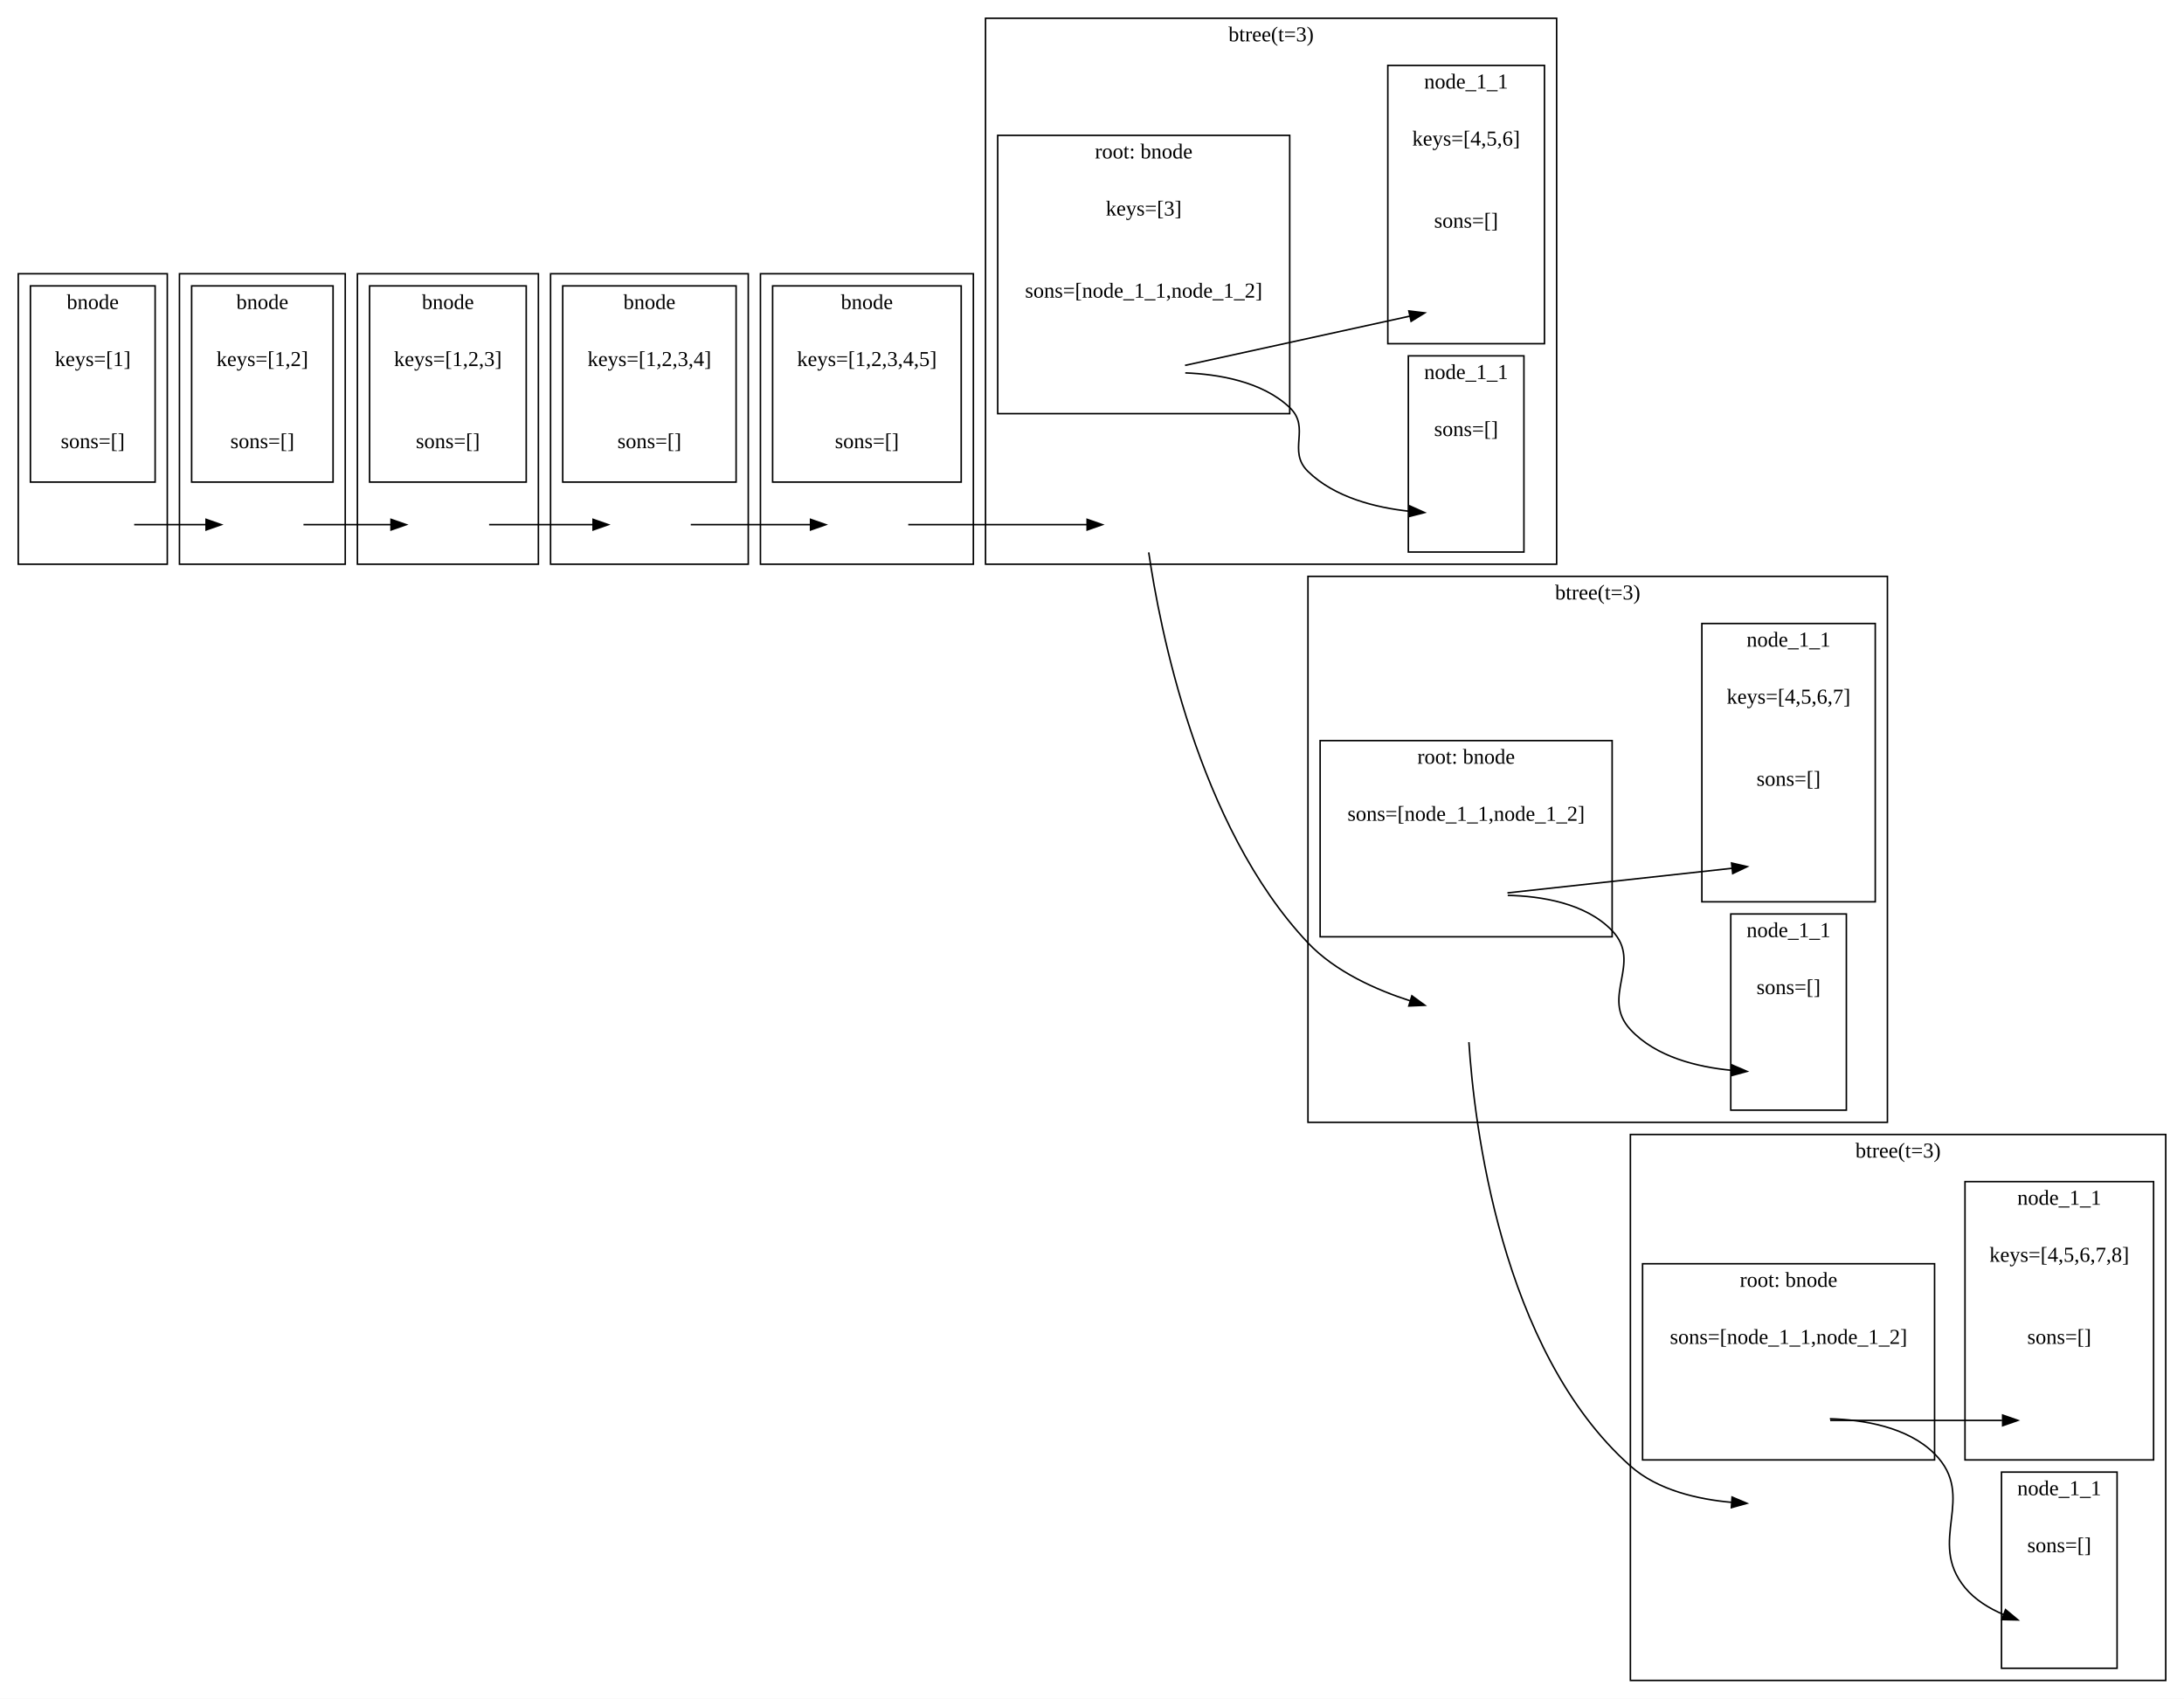
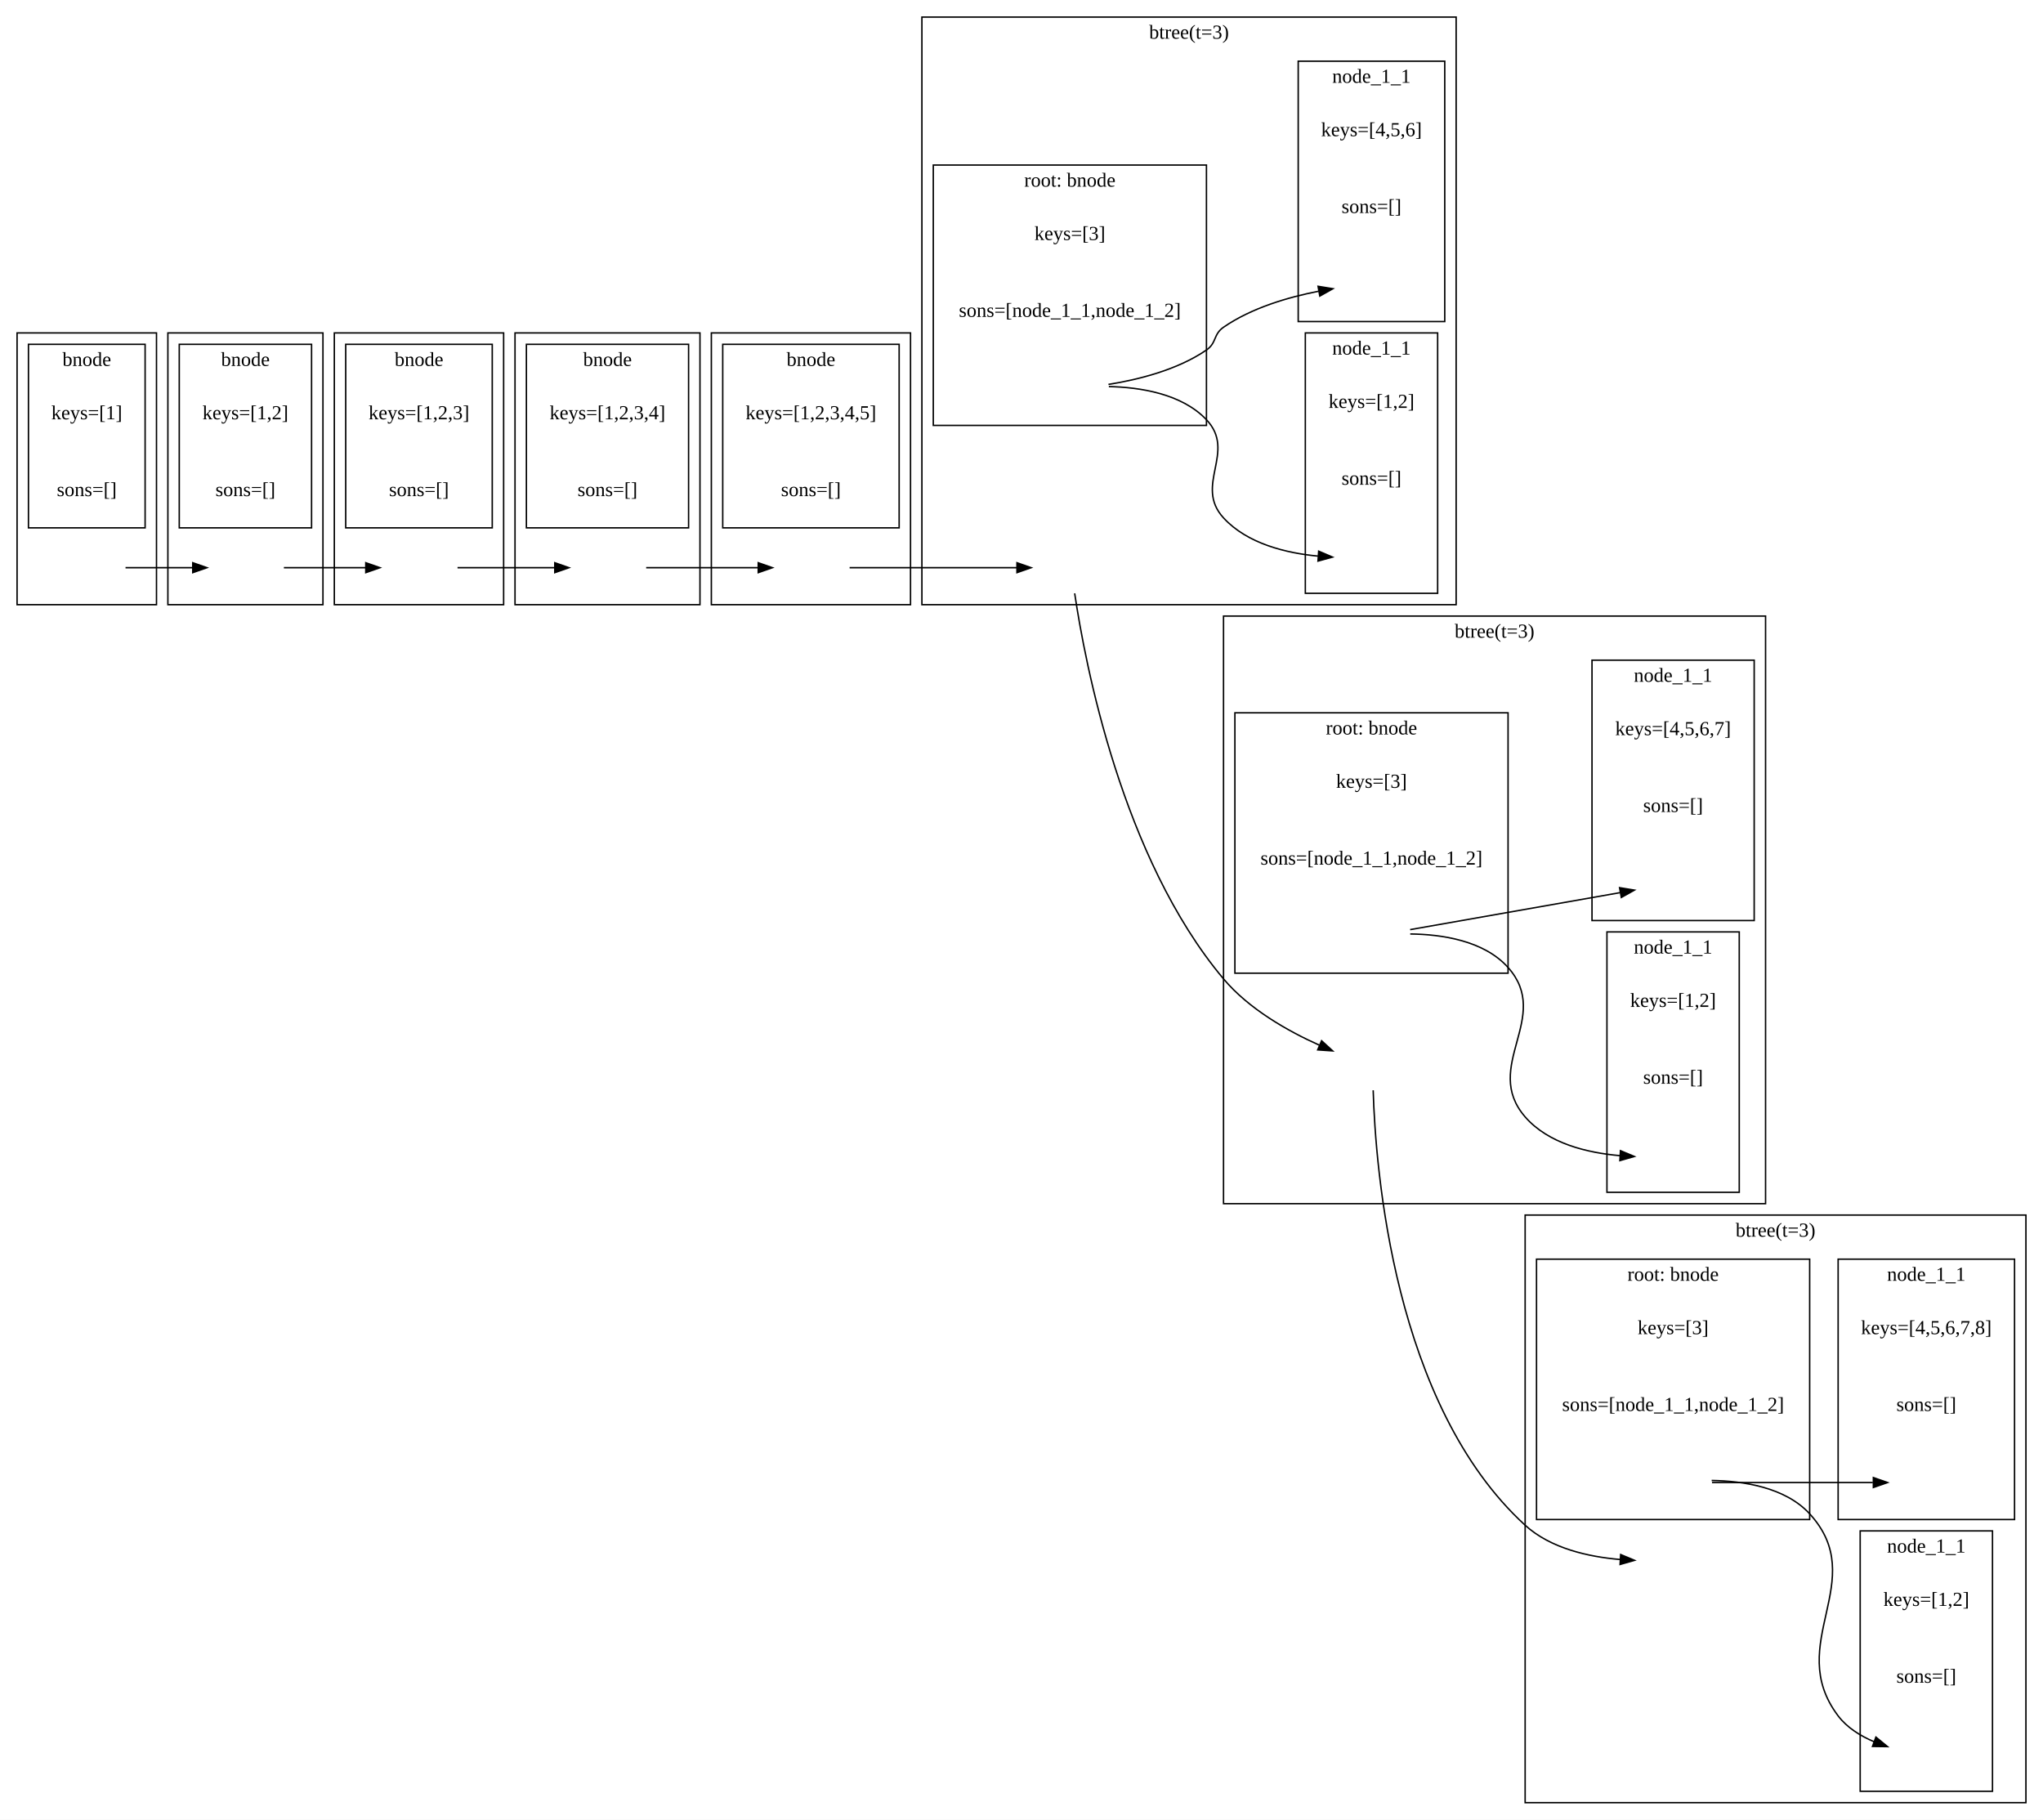
- <svg xmlns="http://www.w3.org/2000/svg" width="1436pt" height="1117pt" viewBox="0.00 0.00 1436.00 1117.00">
-   <g id="graph0" class="graph" transform="scale(1 1) rotate(0) translate(4 1113)">
-     <polygon fill="white" stroke="none" points="-4,4 -4,-1113 1432,-1113 1432,4 -4,4" />
+ <svg xmlns="http://www.w3.org/2000/svg" width="1436pt" height="1279pt" viewBox="0.00 0.00 1436.00 1279.00">
+   <g id="graph0" class="graph" transform="scale(1 1) rotate(0) translate(4 1275)">
+     <polygon fill="white" stroke="none" points="-4,4 -4,-1275 1432,-1275 1432,4 -4,4" />
    <g id="clust1" class="cluster">
-       <polygon fill="none" stroke="black" points="8,-742 8,-933 106,-933 106,-742 8,-742" />
+       <polygon fill="none" stroke="black" points="8,-850 8,-1041 106,-1041 106,-850 8,-850" />
    </g>
    <g id="clust2" class="cluster">
-       <polygon fill="none" stroke="black" points="16,-796 16,-925 98,-925 98,-796 16,-796" />
-       <text text-anchor="middle" x="57" y="-909.8" font-family="Times New Roman,serif" font-size="14.00">bnode</text>
+       <polygon fill="none" stroke="black" points="16,-904 16,-1033 98,-1033 98,-904 16,-904" />
+       <text text-anchor="middle" x="57" y="-1017.8" font-family="Times New Roman,serif" font-size="14.00">bnode</text>
    </g>
    <g id="clust5" class="cluster">
-       <polygon fill="none" stroke="black" points="231,-742 231,-933 350,-933 350,-742 231,-742" />
+       <polygon fill="none" stroke="black" points="231,-850 231,-1041 350,-1041 350,-850 231,-850" />
    </g>
    <g id="clust6" class="cluster">
-       <polygon fill="none" stroke="black" points="239,-796 239,-925 342,-925 342,-796 239,-796" />
-       <text text-anchor="middle" x="290.5" y="-909.8" font-family="Times New Roman,serif" font-size="14.00">bnode</text>
+       <polygon fill="none" stroke="black" points="239,-904 239,-1033 342,-1033 342,-904 239,-904" />
+       <text text-anchor="middle" x="290.5" y="-1017.8" font-family="Times New Roman,serif" font-size="14.00">bnode</text>
    </g>
    <g id="clust3" class="cluster">
-       <polygon fill="none" stroke="black" points="114,-742 114,-933 223,-933 223,-742 114,-742" />
+       <polygon fill="none" stroke="black" points="114,-850 114,-1041 223,-1041 223,-850 114,-850" />
    </g>
    <g id="clust4" class="cluster">
-       <polygon fill="none" stroke="black" points="122,-796 122,-925 215,-925 215,-796 122,-796" />
-       <text text-anchor="middle" x="168.5" y="-909.8" font-family="Times New Roman,serif" font-size="14.00">bnode</text>
+       <polygon fill="none" stroke="black" points="122,-904 122,-1033 215,-1033 215,-904 122,-904" />
+       <text text-anchor="middle" x="168.5" y="-1017.8" font-family="Times New Roman,serif" font-size="14.00">bnode</text>
    </g>
    <g id="clust7" class="cluster">
-       <polygon fill="none" stroke="black" points="358,-742 358,-933 488,-933 488,-742 358,-742" />
+       <polygon fill="none" stroke="black" points="358,-850 358,-1041 488,-1041 488,-850 358,-850" />
    </g>
    <g id="clust8" class="cluster">
-       <polygon fill="none" stroke="black" points="366,-796 366,-925 480,-925 480,-796 366,-796" />
-       <text text-anchor="middle" x="423" y="-909.8" font-family="Times New Roman,serif" font-size="14.00">bnode</text>
+       <polygon fill="none" stroke="black" points="366,-904 366,-1033 480,-1033 480,-904 366,-904" />
+       <text text-anchor="middle" x="423" y="-1017.8" font-family="Times New Roman,serif" font-size="14.00">bnode</text>
+     </g>
+     <g id="clust9" class="cluster">
+       <polygon fill="none" stroke="black" points="496,-850 496,-1041 636,-1041 636,-850 496,-850" />
+     </g>
+     <g id="clust10" class="cluster">
+       <polygon fill="none" stroke="black" points="504,-904 504,-1033 628,-1033 628,-904 504,-904" />
+       <text text-anchor="middle" x="566" y="-1017.8" font-family="Times New Roman,serif" font-size="14.00">bnode</text>
    </g>
    <g id="clust11" class="cluster">
-       <polygon fill="none" stroke="black" points="644,-742 644,-1101 1019.5,-1101 1019.5,-742 644,-742" />
-       <text text-anchor="middle" x="831.75" y="-1085.8" font-family="Times New Roman,serif" font-size="14.00">btree(t=3)</text>
+       <polygon fill="none" stroke="black" points="644,-850 644,-1263 1019.5,-1263 1019.5,-850 644,-850" />
+       <text text-anchor="middle" x="831.75" y="-1247.8" font-family="Times New Roman,serif" font-size="14.00">btree(t=3)</text>
    </g>
    <g id="clust12" class="cluster">
-       <polygon fill="none" stroke="black" points="652,-841 652,-1024 844,-1024 844,-841 652,-841" />
-       <text text-anchor="middle" x="748" y="-1008.8" font-family="Times New Roman,serif" font-size="14.00">root: bnode</text>
+       <polygon fill="none" stroke="black" points="652,-976 652,-1159 844,-1159 844,-976 652,-976" />
+       <text text-anchor="middle" x="748" y="-1143.8" font-family="Times New Roman,serif" font-size="14.00">root: bnode</text>
    </g>
    <g id="clust13" class="cluster">
-       <polygon fill="none" stroke="black" points="922,-750 922,-879 998,-879 998,-750 922,-750" />
-       <text text-anchor="middle" x="960" y="-863.8" font-family="Times New Roman,serif" font-size="14.00">node_1_1</text>
+       <polygon fill="none" stroke="black" points="913.5,-858 913.5,-1041 1006.5,-1041 1006.5,-858 913.5,-858" />
+       <text text-anchor="middle" x="960" y="-1025.8" font-family="Times New Roman,serif" font-size="14.00">node_1_1</text>
    </g>
    <g id="clust14" class="cluster">
-       <polygon fill="none" stroke="black" points="908.5,-887 908.5,-1070 1011.5,-1070 1011.5,-887 908.5,-887" />
-       <text text-anchor="middle" x="960" y="-1054.8" font-family="Times New Roman,serif" font-size="14.00">node_1_1</text>
-     </g>
-     <g id="clust9" class="cluster">
-       <polygon fill="none" stroke="black" points="496,-742 496,-933 636,-933 636,-742 496,-742" />
-     </g>
-     <g id="clust10" class="cluster">
-       <polygon fill="none" stroke="black" points="504,-796 504,-925 628,-925 628,-796 504,-796" />
-       <text text-anchor="middle" x="566" y="-909.8" font-family="Times New Roman,serif" font-size="14.00">bnode</text>
+       <polygon fill="none" stroke="black" points="908.5,-1049 908.5,-1232 1011.5,-1232 1011.5,-1049 908.5,-1049" />
+       <text text-anchor="middle" x="960" y="-1216.8" font-family="Times New Roman,serif" font-size="14.00">node_1_1</text>
    </g>
    <g id="clust15" class="cluster">
-       <polygon fill="none" stroke="black" points="856,-375 856,-734 1237,-734 1237,-375 856,-375" />
-       <text text-anchor="middle" x="1046.5" y="-718.8" font-family="Times New Roman,serif" font-size="14.00">btree(t=3)</text>
+       <polygon fill="none" stroke="black" points="856,-429 856,-842 1237,-842 1237,-429 856,-429" />
+       <text text-anchor="middle" x="1046.5" y="-826.8" font-family="Times New Roman,serif" font-size="14.00">btree(t=3)</text>
    </g>
    <g id="clust16" class="cluster">
-       <polygon fill="none" stroke="black" points="864,-497 864,-626 1056,-626 1056,-497 864,-497" />
-       <text text-anchor="middle" x="960" y="-610.8" font-family="Times New Roman,serif" font-size="14.00">root: bnode</text>
+       <polygon fill="none" stroke="black" points="864,-591 864,-774 1056,-774 1056,-591 864,-591" />
+       <text text-anchor="middle" x="960" y="-758.8" font-family="Times New Roman,serif" font-size="14.00">root: bnode</text>
    </g>
    <g id="clust17" class="cluster">
-       <polygon fill="none" stroke="black" points="1134,-383 1134,-512 1210,-512 1210,-383 1134,-383" />
-       <text text-anchor="middle" x="1172" y="-496.8" font-family="Times New Roman,serif" font-size="14.00">node_1_1</text>
+       <polygon fill="none" stroke="black" points="1125.5,-437 1125.5,-620 1218.5,-620 1218.5,-437 1125.5,-437" />
+       <text text-anchor="middle" x="1172" y="-604.8" font-family="Times New Roman,serif" font-size="14.00">node_1_1</text>
    </g>
    <g id="clust18" class="cluster">
-       <polygon fill="none" stroke="black" points="1115,-520 1115,-703 1229,-703 1229,-520 1115,-520" />
-       <text text-anchor="middle" x="1172" y="-687.8" font-family="Times New Roman,serif" font-size="14.00">node_1_1</text>
+       <polygon fill="none" stroke="black" points="1115,-628 1115,-811 1229,-811 1229,-628 1115,-628" />
+       <text text-anchor="middle" x="1172" y="-795.8" font-family="Times New Roman,serif" font-size="14.00">node_1_1</text>
    </g>
    <g id="clust19" class="cluster">
-       <polygon fill="none" stroke="black" points="1068,-8 1068,-367 1420,-367 1420,-8 1068,-8" />
-       <text text-anchor="middle" x="1244" y="-351.8" font-family="Times New Roman,serif" font-size="14.00">btree(t=3)</text>
+       <polygon fill="none" stroke="black" points="1068,-8 1068,-421 1420,-421 1420,-8 1068,-8" />
+       <text text-anchor="middle" x="1244" y="-405.8" font-family="Times New Roman,serif" font-size="14.00">btree(t=3)</text>
    </g>
    <g id="clust20" class="cluster">
-       <polygon fill="none" stroke="black" points="1076,-153 1076,-282 1268,-282 1268,-153 1076,-153" />
-       <text text-anchor="middle" x="1172" y="-266.8" font-family="Times New Roman,serif" font-size="14.00">root: bnode</text>
+       <polygon fill="none" stroke="black" points="1076,-207 1076,-390 1268,-390 1268,-207 1076,-207" />
+       <text text-anchor="middle" x="1172" y="-374.8" font-family="Times New Roman,serif" font-size="14.00">root: bnode</text>
    </g>
    <g id="clust21" class="cluster">
-       <polygon fill="none" stroke="black" points="1312,-16 1312,-145 1388,-145 1388,-16 1312,-16" />
-       <text text-anchor="middle" x="1350" y="-129.8" font-family="Times New Roman,serif" font-size="14.00">node_1_1</text>
+       <polygon fill="none" stroke="black" points="1303.5,-16 1303.5,-199 1396.5,-199 1396.5,-16 1303.5,-16" />
+       <text text-anchor="middle" x="1350" y="-183.8" font-family="Times New Roman,serif" font-size="14.00">node_1_1</text>
    </g>
    <g id="clust22" class="cluster">
-       <polygon fill="none" stroke="black" points="1288,-153 1288,-336 1412,-336 1412,-153 1288,-153" />
-       <text text-anchor="middle" x="1350" y="-320.8" font-family="Times New Roman,serif" font-size="14.00">node_1_1</text>
+       <polygon fill="none" stroke="black" points="1288,-207 1288,-390 1412,-390 1412,-207 1288,-207" />
+       <text text-anchor="middle" x="1350" y="-374.8" font-family="Times New Roman,serif" font-size="14.00">node_1_1</text>
    </g>
    <g id="node1" class="node">
-       <text text-anchor="middle" x="57" y="-872.3" font-family="Times New Roman,serif" font-size="14.00">keys=[1]</text>
+       <text text-anchor="middle" x="57" y="-980.3" font-family="Times New Roman,serif" font-size="14.00">keys=[1]</text>
    </g>
    <g id="node2" class="node">
-       <text text-anchor="middle" x="57" y="-818.3" font-family="Times New Roman,serif" font-size="14.00">sons=[]</text>
+       <text text-anchor="middle" x="57" y="-926.3" font-family="Times New Roman,serif" font-size="14.00">sons=[]</text>
    </g>
    <g id="node3" class="node" />
    <g id="node6" class="node" />
    <g id="edge7" class="edge">
-       <path fill="none" stroke="black" d="M84.228,-768C98.314,-768 115.894,-768 131.266,-768" />
-       <polygon fill="black" stroke="black" points="131.486,-771.5 141.486,-768 131.486,-764.5 131.486,-771.5" />
+       <path fill="none" stroke="black" d="M84.228,-876C98.314,-876 115.894,-876 131.266,-876" />
+       <polygon fill="black" stroke="black" points="131.486,-879.5 141.486,-876 131.486,-872.5 131.486,-879.5" />
    </g>
    <g id="node4" class="node">
-       <text text-anchor="middle" x="168.5" y="-872.3" font-family="Times New Roman,serif" font-size="14.00">keys=[1,2]</text>
+       <text text-anchor="middle" x="168.5" y="-980.3" font-family="Times New Roman,serif" font-size="14.00">keys=[1,2]</text>
    </g>
    <g id="node5" class="node">
-       <text text-anchor="middle" x="168.5" y="-818.3" font-family="Times New Roman,serif" font-size="14.00">sons=[]</text>
+       <text text-anchor="middle" x="168.5" y="-926.3" font-family="Times New Roman,serif" font-size="14.00">sons=[]</text>
    </g>
    <g id="node9" class="node" />
    <g id="edge8" class="edge">
-       <path fill="none" stroke="black" d="M195.538,-768C212.327,-768 234.405,-768 252.941,-768" />
-       <polygon fill="black" stroke="black" points="253.098,-771.5 263.098,-768 253.098,-764.5 253.098,-771.5" />
+       <path fill="none" stroke="black" d="M195.538,-876C212.327,-876 234.405,-876 252.941,-876" />
+       <polygon fill="black" stroke="black" points="253.098,-879.5 263.098,-876 253.098,-872.5 253.098,-879.5" />
    </g>
    <g id="node7" class="node">
-       <text text-anchor="middle" x="290.5" y="-872.3" font-family="Times New Roman,serif" font-size="14.00">keys=[1,2,3]</text>
+       <text text-anchor="middle" x="290.5" y="-980.3" font-family="Times New Roman,serif" font-size="14.00">keys=[1,2,3]</text>
    </g>
    <g id="node8" class="node">
-       <text text-anchor="middle" x="290.5" y="-818.3" font-family="Times New Roman,serif" font-size="14.00">sons=[]</text>
+       <text text-anchor="middle" x="290.5" y="-926.3" font-family="Times New Roman,serif" font-size="14.00">sons=[]</text>
    </g>
    <g id="node12" class="node" />
    <g id="edge9" class="edge">
-       <path fill="none" stroke="black" d="M317.595,-768C337.155,-768 364.164,-768 385.811,-768" />
-       <polygon fill="black" stroke="black" points="385.95,-771.5 395.95,-768 385.95,-764.5 385.95,-771.5" />
+       <path fill="none" stroke="black" d="M317.595,-876C337.155,-876 364.164,-876 385.811,-876" />
+       <polygon fill="black" stroke="black" points="385.95,-879.5 395.95,-876 385.95,-872.5 385.95,-879.5" />
    </g>
    <g id="node10" class="node">
-       <text text-anchor="middle" x="423" y="-872.3" font-family="Times New Roman,serif" font-size="14.00">keys=[1,2,3,4]</text>
+       <text text-anchor="middle" x="423" y="-980.3" font-family="Times New Roman,serif" font-size="14.00">keys=[1,2,3,4]</text>
    </g>
    <g id="node11" class="node">
-       <text text-anchor="middle" x="423" y="-818.3" font-family="Times New Roman,serif" font-size="14.00">sons=[]</text>
+       <text text-anchor="middle" x="423" y="-926.3" font-family="Times New Roman,serif" font-size="14.00">sons=[]</text>
    </g>
    <g id="node15" class="node" />
    <g id="edge10" class="edge">
-       <path fill="none" stroke="black" d="M450.191,-768C472.351,-768 504.333,-768 528.917,-768" />
-       <polygon fill="black" stroke="black" points="528.95,-771.5 538.95,-768 528.95,-764.5 528.95,-771.5" />
+       <path fill="none" stroke="black" d="M450.191,-876C472.351,-876 504.333,-876 528.917,-876" />
+       <polygon fill="black" stroke="black" points="528.95,-879.5 538.95,-876 528.95,-872.5 528.95,-879.5" />
    </g>
    <g id="node13" class="node">
-       <text text-anchor="middle" x="566" y="-872.3" font-family="Times New Roman,serif" font-size="14.00">keys=[1,2,3,4,5]</text>
+       <text text-anchor="middle" x="566" y="-980.3" font-family="Times New Roman,serif" font-size="14.00">keys=[1,2,3,4,5]</text>
    </g>
    <g id="node14" class="node">
-       <text text-anchor="middle" x="566" y="-818.3" font-family="Times New Roman,serif" font-size="14.00">sons=[]</text>
+       <text text-anchor="middle" x="566" y="-926.3" font-family="Times New Roman,serif" font-size="14.00">sons=[]</text>
+     </g>
+     <g id="node25" class="node" />
+     <g id="edge11" class="edge">
+       <path fill="none" stroke="black" d="M593.174,-876C624.101,-876 675.746,-876 710.569,-876" />
+       <polygon fill="black" stroke="black" points="710.795,-879.5 720.795,-876 710.795,-872.5 710.795,-879.5" />
+     </g>
+     <g id="node16" class="node">
+       <text text-anchor="middle" x="748" y="-1106.3" font-family="Times New Roman,serif" font-size="14.00">keys=[3]</text>
+     </g>
+     <g id="node17" class="node">
+       <text text-anchor="middle" x="748" y="-1052.3" font-family="Times New Roman,serif" font-size="14.00">sons=[node_1_1,node_1_2]</text>
+     </g>
+     <g id="node18" class="node" />
+     <g id="node21" class="node" />
+     <g id="edge1" class="edge">
+       <path fill="none" stroke="black" d="M775.398,-1003.3C796.932,-1002.83 826.548,-998.447 844,-980 865.392,-957.389 834.935,-933.917 856,-911 872.74,-892.789 900.12,-886.238 922.444,-884.135" />
+       <polygon fill="black" stroke="black" points="922.87,-887.614 932.608,-883.441 922.393,-880.63 922.87,-887.614" />
    </g>
    <g id="node24" class="node" />
-     <g id="edge11" class="edge">
-       <path fill="none" stroke="black" d="M593.174,-768C624.101,-768 675.746,-768 710.569,-768" />
-       <polygon fill="black" stroke="black" points="710.795,-771.5 720.795,-768 710.795,-764.5 710.795,-771.5" />
-     </g>
-     <g id="node16" class="node">
-       <text text-anchor="middle" x="748" y="-971.3" font-family="Times New Roman,serif" font-size="14.00">keys=[3]</text>
-     </g>
-     <g id="node17" class="node">
-       <text text-anchor="middle" x="748" y="-917.3" font-family="Times New Roman,serif" font-size="14.00">sons=[node_1_1,node_1_2]</text>
-     </g>
-     <g id="node18" class="node" />
-     <g id="node20" class="node" />
-     <g id="edge1" class="edge">
-       <path fill="none" stroke="black" d="M775.333,-867.791C796.534,-866.98 825.717,-862.379 844,-845 858.071,-831.625 842.123,-816.576 856,-803 873.568,-785.813 900.667,-779.196 922.66,-776.805" />
-       <polygon fill="black" stroke="black" points="922.997,-780.289 932.667,-775.962 922.409,-773.314 922.997,-780.289" />
-     </g>
-     <g id="node23" class="node" />
    <g id="edge2" class="edge">
-       <path fill="none" stroke="black" d="M775.172,-872.733C812.45,-880.899 880.967,-895.907 923.003,-905.115" />
-       <polygon fill="black" stroke="black" points="922.311,-908.546 932.829,-907.267 923.809,-901.708 922.311,-908.546" />
+       <path fill="none" stroke="black" d="M775.119,-1004.82C795.371,-1008.03 823.369,-1014.82 844,-1029 851.326,-1034.03 848.691,-1039.94 856,-1045 875.784,-1058.69 901.827,-1066.2 922.776,-1070.29" />
+       <polygon fill="black" stroke="black" points="922.446,-1073.78 932.903,-1072.08 923.664,-1066.89 922.446,-1073.78" />
    </g>
    <g id="node19" class="node">
-       <text text-anchor="middle" x="960" y="-826.3" font-family="Times New Roman,serif" font-size="14.00">sons=[]</text>
-     </g>
-     <g id="node21" class="node">
-       <text text-anchor="middle" x="960" y="-1017.3" font-family="Times New Roman,serif" font-size="14.00">keys=[4,5,6]</text>
+       <text text-anchor="middle" x="960" y="-988.3" font-family="Times New Roman,serif" font-size="14.00">keys=[1,2]</text>
+     </g>
+     <g id="node20" class="node">
+       <text text-anchor="middle" x="960" y="-934.3" font-family="Times New Roman,serif" font-size="14.00">sons=[]</text>
    </g>
    <g id="node22" class="node">
-       <text text-anchor="middle" x="960" y="-963.3" font-family="Times New Roman,serif" font-size="14.00">sons=[]</text>
-     </g>
-     <g id="node32" class="node" />
+       <text text-anchor="middle" x="960" y="-1179.3" font-family="Times New Roman,serif" font-size="14.00">keys=[4,5,6]</text>
+     </g>
+     <g id="node23" class="node">
+       <text text-anchor="middle" x="960" y="-1125.3" font-family="Times New Roman,serif" font-size="14.00">sons=[]</text>
+     </g>
+     <g id="node35" class="node" />
    <g id="edge12" class="edge">
-       <path fill="none" stroke="black" d="M751.307,-749.757C758.287,-701.675 783.359,-569.906 856,-493 874.025,-473.917 901.274,-461.954 923.218,-454.875" />
-       <polygon fill="black" stroke="black" points="924.314,-458.2 932.875,-451.958 922.29,-451.499 924.314,-458.2" />
-     </g>
-     <g id="node25" class="node">
-       <text text-anchor="middle" x="960" y="-573.3" font-family="Times New Roman,serif" font-size="14.00">sons=[node_1_1,node_1_2]</text>
-     </g>
-     <g id="node26" class="node" />
+       <path fill="none" stroke="black" d="M751.375,-857.963C758.637,-809.07 784.569,-671.985 856,-587 873.862,-565.748 901.288,-550.293 923.349,-540.396" />
+       <polygon fill="black" stroke="black" points="924.932,-543.525 932.742,-536.366 922.172,-537.092 924.932,-543.525" />
+     </g>
+     <g id="node26" class="node">
+       <text text-anchor="middle" x="960" y="-721.3" font-family="Times New Roman,serif" font-size="14.00">keys=[3]</text>
+     </g>
+     <g id="node27" class="node">
+       <text text-anchor="middle" x="960" y="-667.3" font-family="Times New Roman,serif" font-size="14.00">sons=[node_1_1,node_1_2]</text>
+     </g>
    <g id="node28" class="node" />
+     <g id="node31" class="node" />
    <g id="edge3" class="edge">
-       <path fill="none" stroke="black" d="M987.349,-524.249C1008.85,-523.754 1038.45,-519.356 1056,-501 1076.3,-479.765 1048.01,-457.525 1068,-436 1084.83,-417.876 1112.21,-411.322 1134.51,-409.194" />
-       <polygon fill="black" stroke="black" points="1134.93,-412.674 1144.66,-408.488 1134.44,-405.69 1134.93,-412.674" />
-     </g>
-     <g id="node31" class="node" />
+       <path fill="none" stroke="black" d="M987.246,-618.56C1008.99,-618.301 1038.98,-614.075 1056,-595 1087.27,-559.952 1037.24,-525.494 1068,-490 1084.31,-471.187 1111.96,-464.696 1134.51,-462.768" />
+       <polygon fill="black" stroke="black" points="1135,-466.246 1144.77,-462.165 1134.59,-459.258 1135,-466.246" />
+     </g>
+     <g id="node34" class="node" />
    <g id="edge4" class="edge">
-       <path fill="none" stroke="black" d="M987.172,-525.866C1024.37,-529.941 1092.68,-537.422 1134.74,-542.028" />
-       <polygon fill="black" stroke="black" points="1134.51,-545.524 1144.83,-543.134 1135.27,-538.566 1134.51,-545.524" />
-     </g>
-     <g id="node27" class="node">
-       <text text-anchor="middle" x="1172" y="-459.3" font-family="Times New Roman,serif" font-size="14.00">sons=[]</text>
+       <path fill="none" stroke="black" d="M987.172,-621.611C1024.37,-628.165 1092.68,-640.2 1134.74,-647.611" />
+       <polygon fill="black" stroke="black" points="1134.37,-651.101 1144.83,-649.389 1135.59,-644.207 1134.37,-651.101" />
    </g>
    <g id="node29" class="node">
-       <text text-anchor="middle" x="1172" y="-650.3" font-family="Times New Roman,serif" font-size="14.00">keys=[4,5,6,7]</text>
+       <text text-anchor="middle" x="1172" y="-567.3" font-family="Times New Roman,serif" font-size="14.00">keys=[1,2]</text>
    </g>
    <g id="node30" class="node">
-       <text text-anchor="middle" x="1172" y="-596.3" font-family="Times New Roman,serif" font-size="14.00">sons=[]</text>
-     </g>
-     <g id="node40" class="node" />
+       <text text-anchor="middle" x="1172" y="-513.3" font-family="Times New Roman,serif" font-size="14.00">sons=[]</text>
+     </g>
+     <g id="node32" class="node">
+       <text text-anchor="middle" x="1172" y="-758.3" font-family="Times New Roman,serif" font-size="14.00">keys=[4,5,6,7]</text>
+     </g>
+     <g id="node33" class="node">
+       <text text-anchor="middle" x="1172" y="-704.3" font-family="Times New Roman,serif" font-size="14.00">sons=[]</text>
+     </g>
+     <g id="node45" class="node" />
    <g id="edge13" class="edge">
-       <path fill="none" stroke="black" d="M961.817,-427.716C965.174,-375.626 982.207,-225.31 1068,-149 1086.04,-132.955 1112.72,-127.061 1134.4,-125.123" />
-       <polygon fill="black" stroke="black" points="1134.84,-128.602 1144.59,-124.462 1134.38,-121.617 1134.84,-128.602" />
-     </g>
-     <g id="node33" class="node">
-       <text text-anchor="middle" x="1172" y="-229.3" font-family="Times New Roman,serif" font-size="14.00">sons=[node_1_1,node_1_2]</text>
-     </g>
-     <g id="node34" class="node" />
-     <g id="node36" class="node" />
+       <path fill="none" stroke="black" d="M961.191,-508.695C962.811,-453.532 975.51,-287.515 1068,-203 1085.94,-186.608 1112.86,-180.75 1134.68,-178.916" />
+       <polygon fill="black" stroke="black" points="1135.14,-182.395 1144.92,-178.31 1134.73,-175.407 1135.14,-182.395" />
+     </g>
+     <g id="node36" class="node">
+       <text text-anchor="middle" x="1172" y="-337.3" font-family="Times New Roman,serif" font-size="14.00">keys=[3]</text>
+     </g>
+     <g id="node37" class="node">
+       <text text-anchor="middle" x="1172" y="-283.3" font-family="Times New Roman,serif" font-size="14.00">sons=[node_1_1,node_1_2]</text>
+     </g>
+     <g id="node38" class="node" />
+     <g id="node41" class="node" />
    <g id="edge5" class="edge">
-       <path fill="none" stroke="black" d="M1199.16,-180.063C1220.54,-179.454 1250.08,-174.993 1268,-157 1296.3,-128.581 1262.51,-99.965 1288,-69 1294.57,-61.02 1303.97,-55.323 1313.44,-51.286" />
-       <polygon fill="black" stroke="black" points="1314.67,-54.56 1322.81,-47.78 1312.22,-48.003 1314.67,-54.56" />
-     </g>
-     <g id="node39" class="node" />
+       <path fill="none" stroke="black" d="M1199.12,-234.447C1220.78,-234.118 1250.73,-229.851 1268,-211 1311.05,-164.002 1249.58,-119.853 1288,-69 1294.28,-60.684 1303.69,-54.877 1313.24,-50.844" />
+       <polygon fill="black" stroke="black" points="1314.55,-54.095 1322.74,-47.375 1312.14,-47.52 1314.55,-54.095" />
+     </g>
+     <g id="node44" class="node" />
    <g id="edge6" class="edge">
-       <path fill="none" stroke="black" d="M1199.35,-179C1229.37,-179 1278.64,-179 1312.39,-179" />
-       <polygon fill="black" stroke="black" points="1312.76,-182.5 1322.76,-179 1312.76,-175.5 1312.76,-182.5" />
-     </g>
-     <g id="node35" class="node">
+       <path fill="none" stroke="black" d="M1199.35,-233C1229.37,-233 1278.64,-233 1312.39,-233" />
+       <polygon fill="black" stroke="black" points="1312.76,-236.5 1322.76,-233 1312.76,-229.5 1312.76,-236.5" />
+     </g>
+     <g id="node39" class="node">
+       <text text-anchor="middle" x="1350" y="-146.3" font-family="Times New Roman,serif" font-size="14.00">keys=[1,2]</text>
+     </g>
+     <g id="node40" class="node">
      <text text-anchor="middle" x="1350" y="-92.3" font-family="Times New Roman,serif" font-size="14.00">sons=[]</text>
    </g>
-     <g id="node37" class="node">
-       <text text-anchor="middle" x="1350" y="-283.3" font-family="Times New Roman,serif" font-size="14.00">keys=[4,5,6,7,8]</text>
-     </g>
-     <g id="node38" class="node">
-       <text text-anchor="middle" x="1350" y="-229.3" font-family="Times New Roman,serif" font-size="14.00">sons=[]</text>
+     <g id="node42" class="node">
+       <text text-anchor="middle" x="1350" y="-337.3" font-family="Times New Roman,serif" font-size="14.00">keys=[4,5,6,7,8]</text>
+     </g>
+     <g id="node43" class="node">
+       <text text-anchor="middle" x="1350" y="-283.3" font-family="Times New Roman,serif" font-size="14.00">sons=[]</text>
    </g>
  </g>
</svg>
